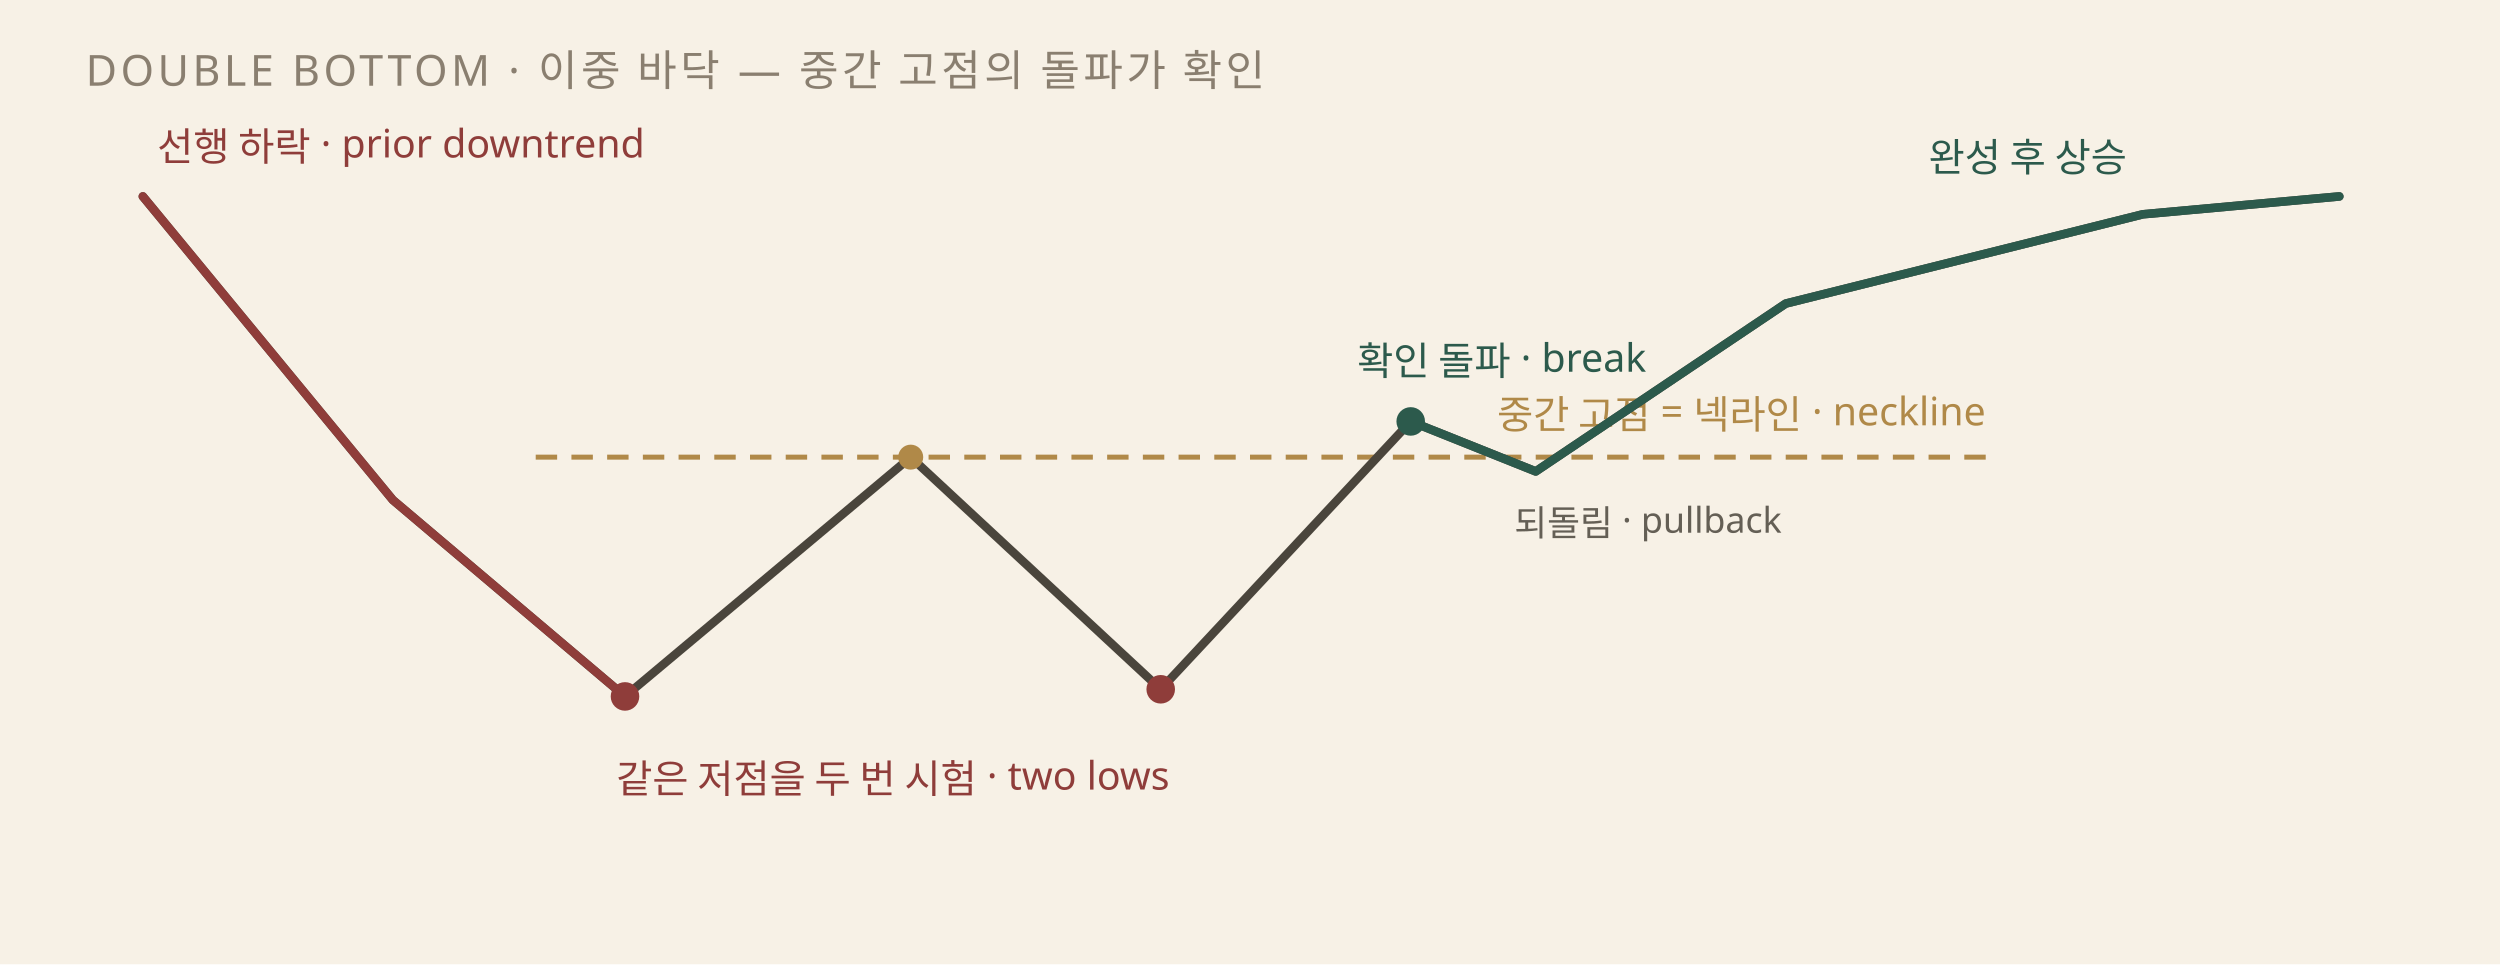
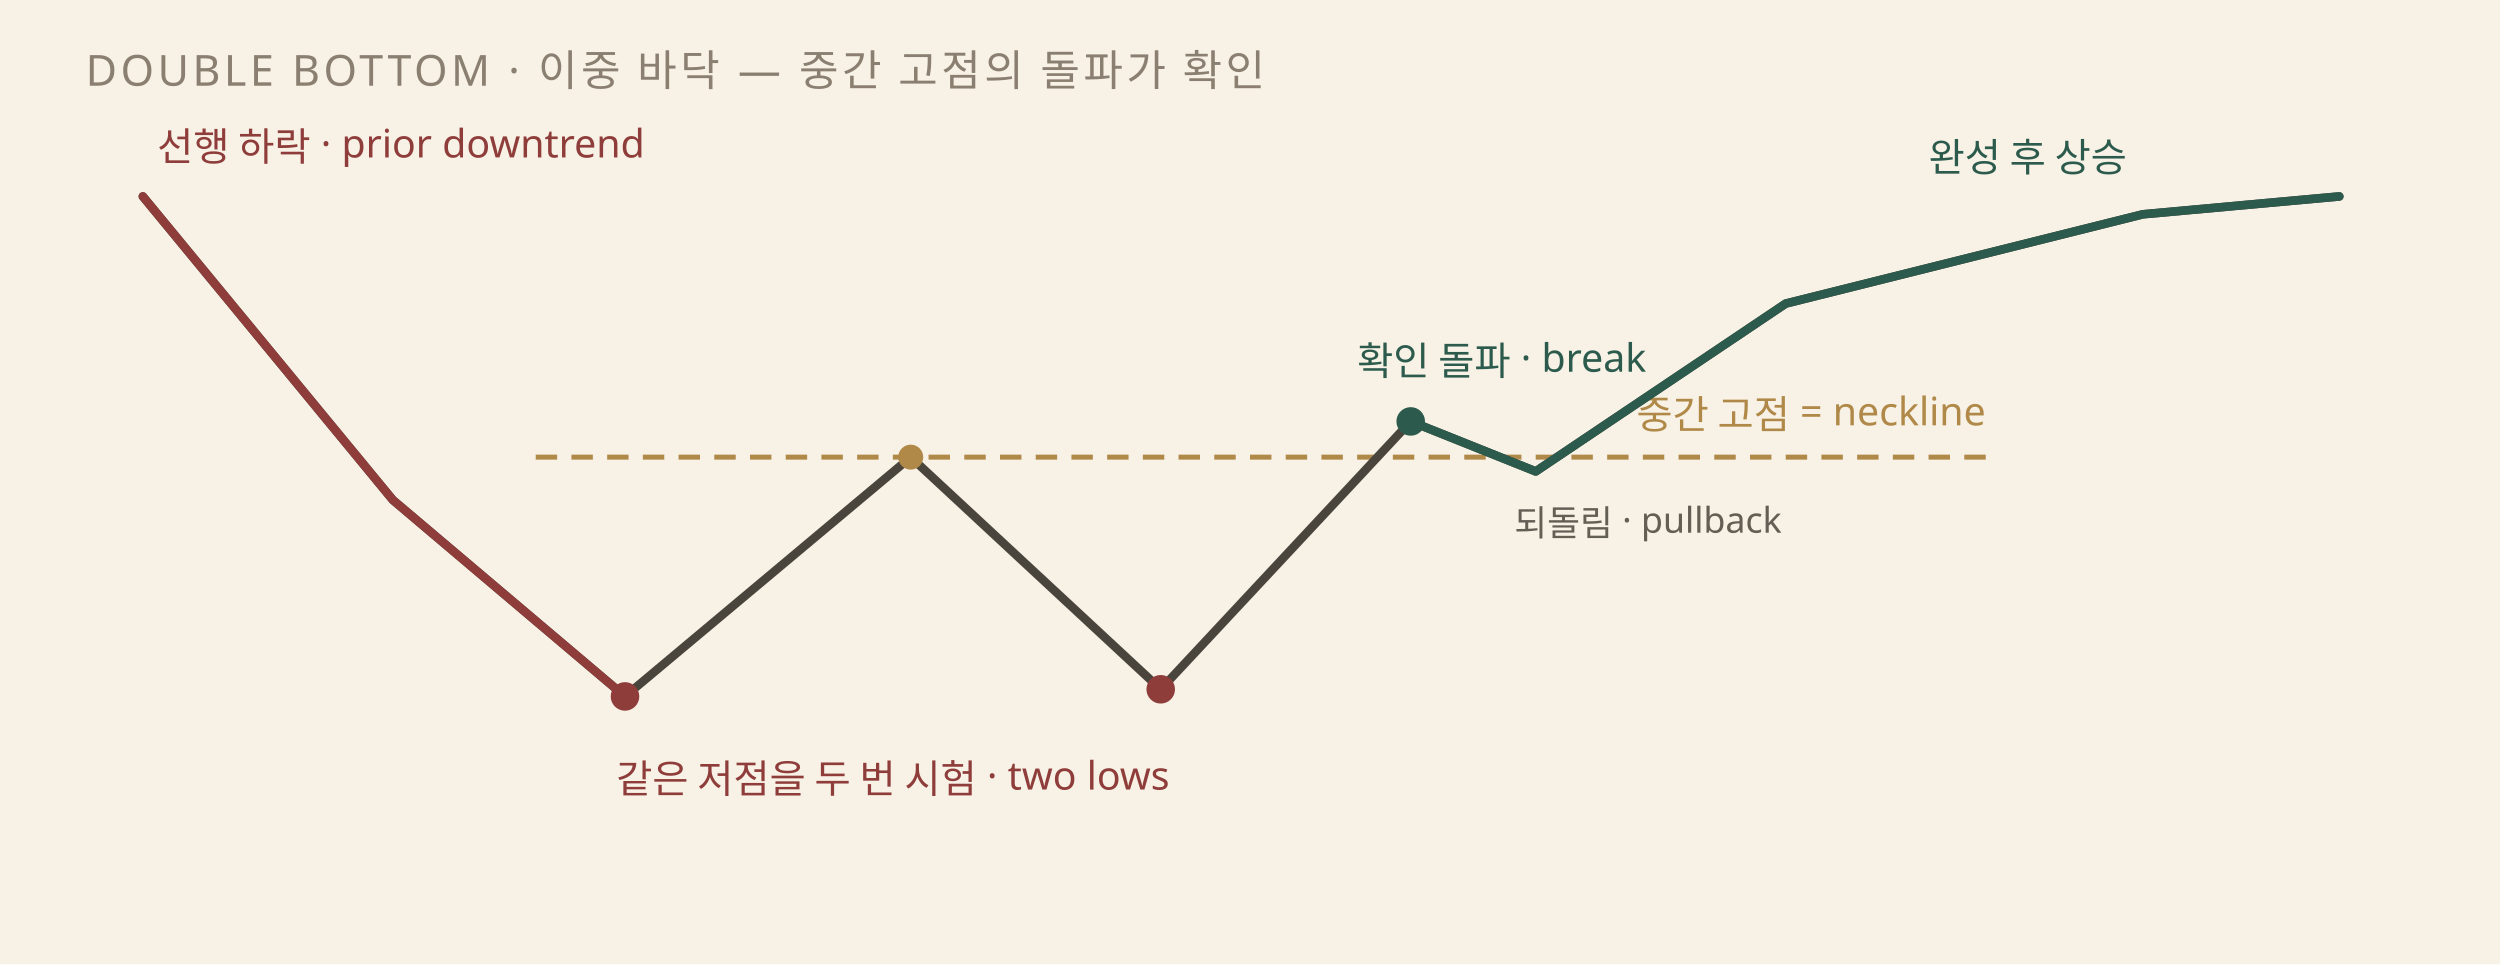
<svg xmlns="http://www.w3.org/2000/svg" viewBox="0 0 700 270" font-family="IBM Plex Sans KR, sans-serif">
  <rect width="700" height="270" fill="#f7f1e6" />
  <text x="24" y="24" font-size="12" fill="#8a7f70" letter-spacing="1">DOUBLE BOTTOM · 이중 바닥 — 중간 고점의 돌파가 확인</text>
  <line x1="150" y1="128" x2="560" y2="128" stroke="#b08948" stroke-width="1.4" stroke-dasharray="6 4" />
-   <text x="556" y="120" fill="#b08948" font-size="11" text-anchor="end">중간 고점 = 넥라인 · neckline</text>
+   <text x="556" y="120" fill="#b08948" font-size="11" text-anchor="end">중간 고점 = neckline</text>
  <path d="M40 55 L110 140 L175 195 L255 128 L325 193 L395 118 L430 132 L500 85 L600 60 L655 55" fill="none" stroke="#4a453c" stroke-width="2.4" stroke-linejoin="round" stroke-linecap="round" />
  <path d="M40 55 L110 140 L175 195" fill="none" stroke="#8f3d3a" stroke-width="2.4" stroke-linejoin="round" stroke-linecap="round" />
  <path d="M395 118 L430 132 L500 85 L600 60 L655 55" fill="none" stroke="#2c5a4c" stroke-width="2.4" stroke-linejoin="round" stroke-linecap="round" />
  <circle cx="175" cy="195" r="4" fill="#8f3d3a" />
  <circle cx="325" cy="193" r="4" fill="#8f3d3a" />
  <text x="250" y="222" fill="#8f3d3a" font-size="11" text-anchor="middle">같은 저점을 두 번 시험 · two lows</text>
  <circle cx="255" cy="128" r="3.5" fill="#b08948" />
  <circle cx="395" cy="118" r="4" fill="#2c5a4c" />
  <text x="44" y="45" fill="#8f3d3a" font-size="11">선행 하락 · prior downtrend</text>
  <text x="380" y="105" fill="#2c5a4c" font-size="11">확인 돌파 · break</text>
  <text x="424" y="150" fill="#4a453c" font-size="10" opacity="0.85">되돌림 · pullback</text>
  <text x="540" y="48" fill="#2c5a4c" font-size="11">완성 후 상승</text>
</svg>
